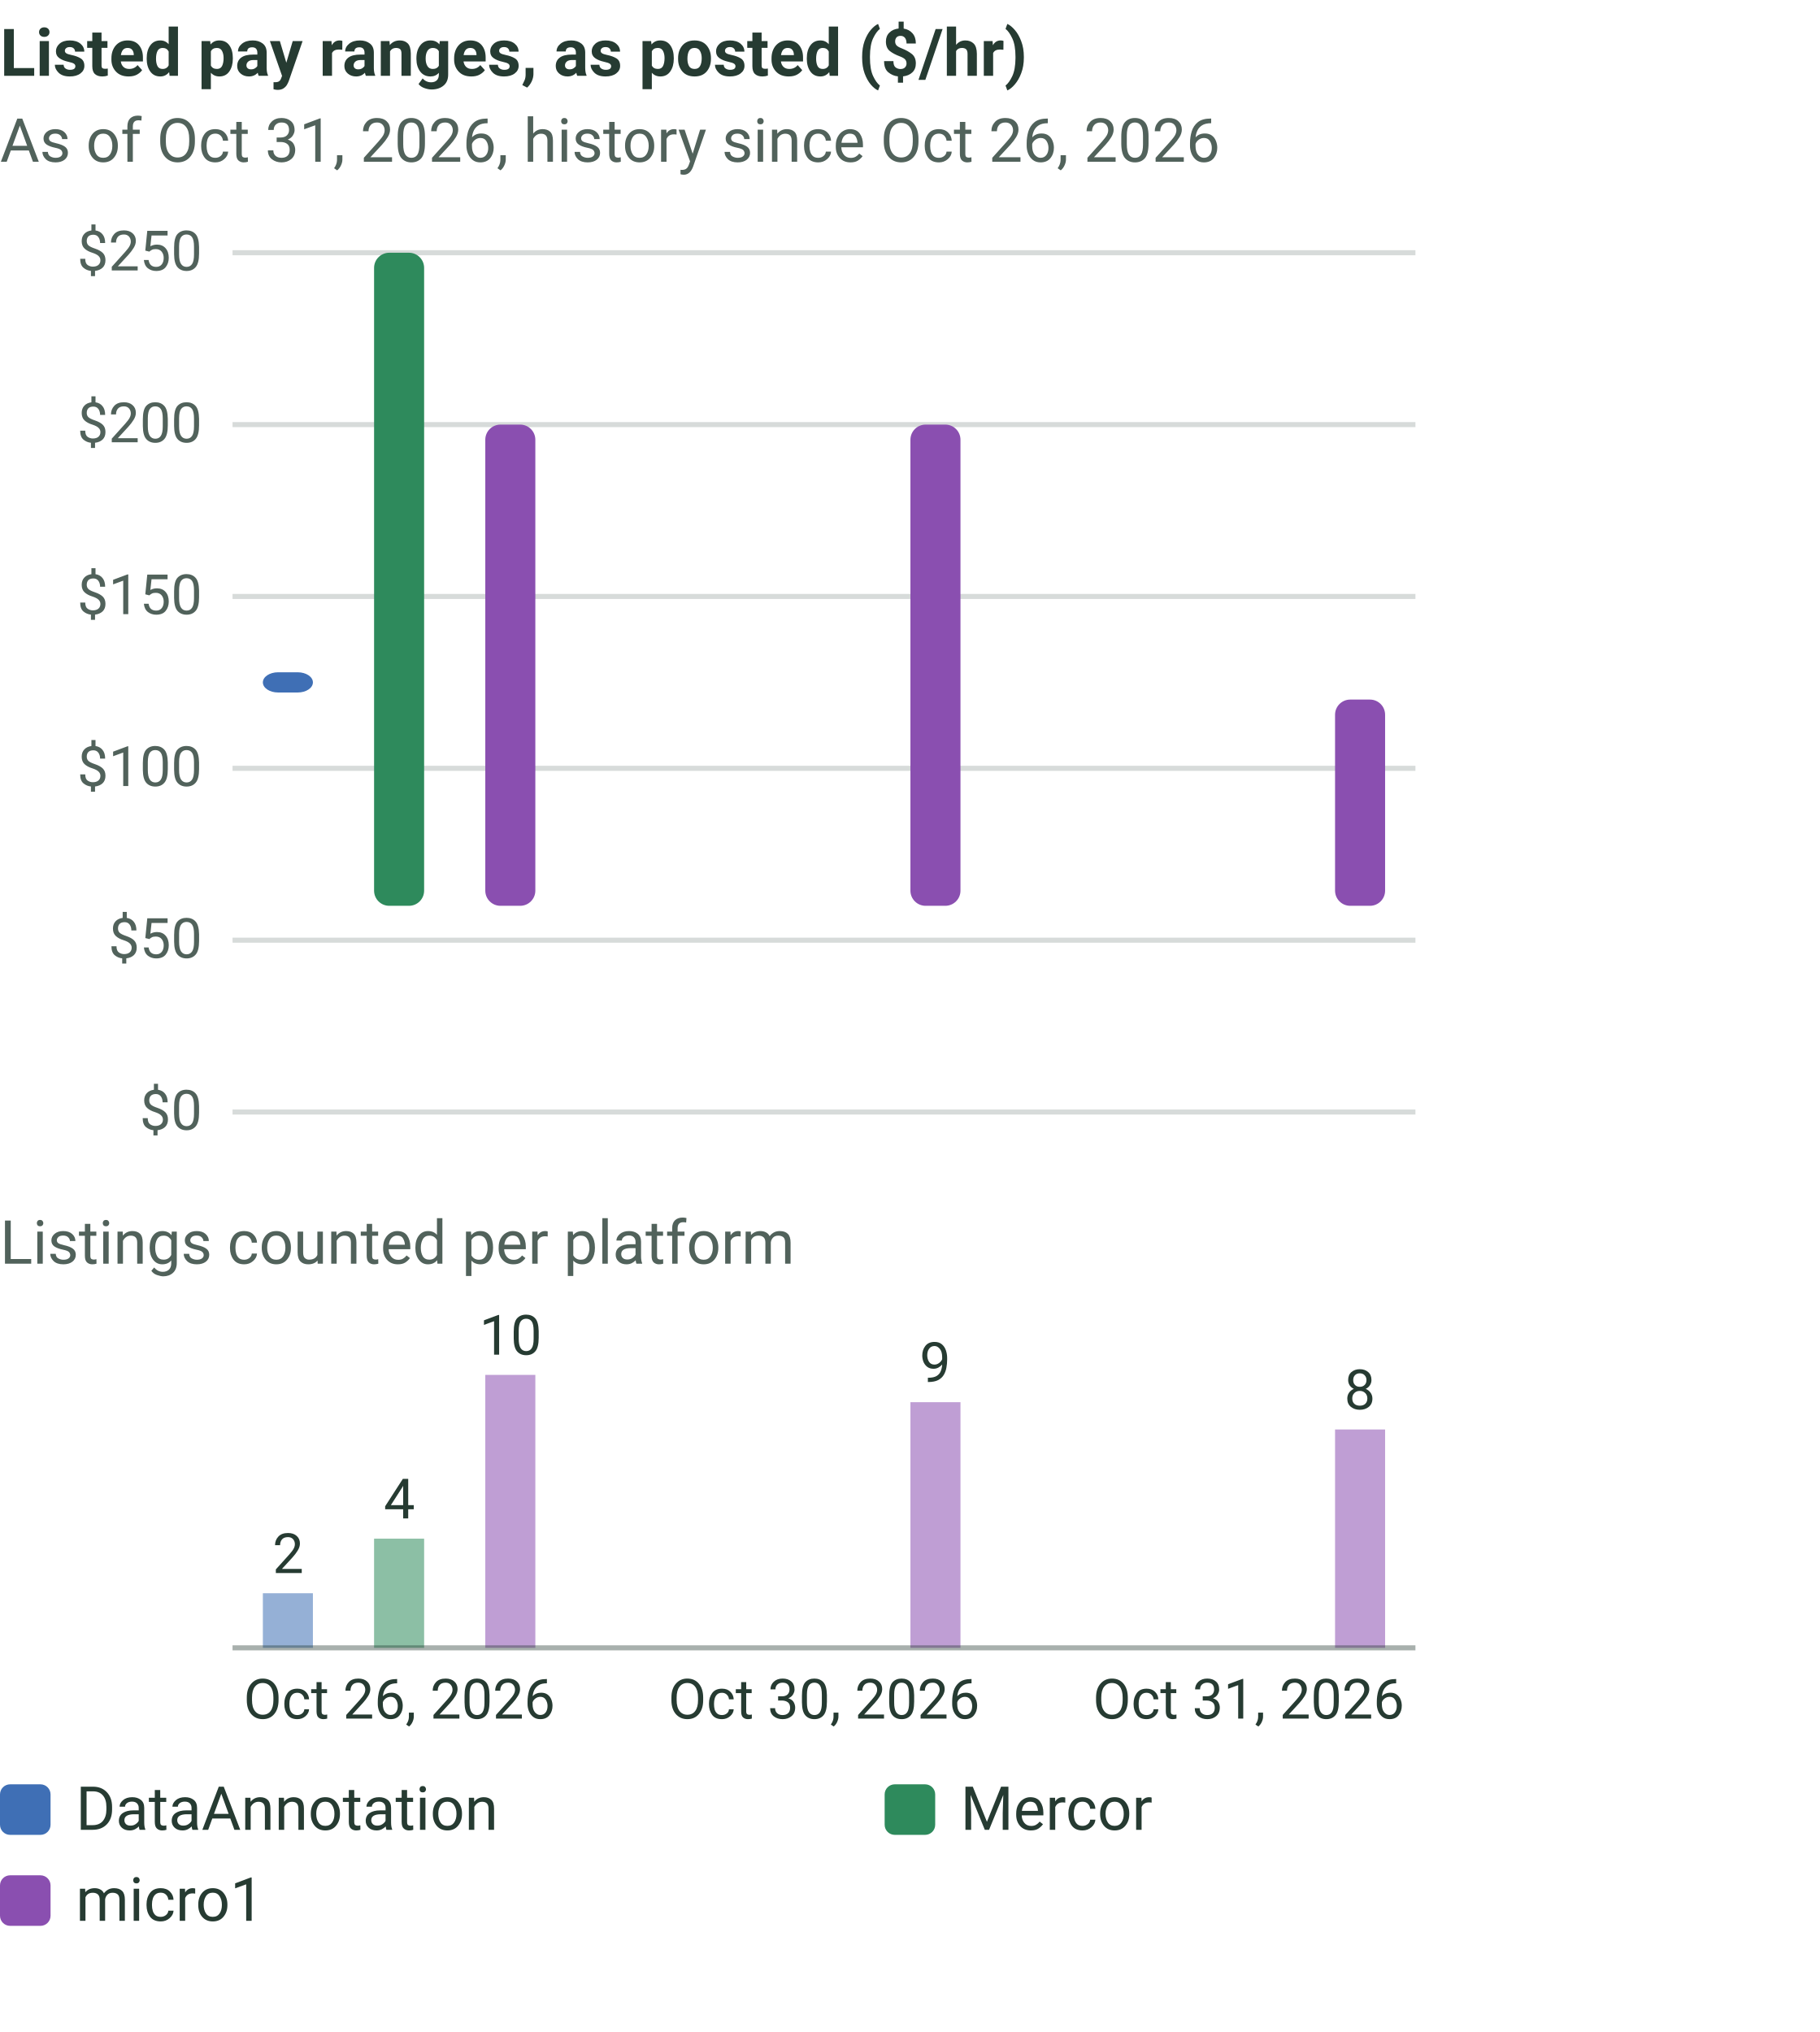
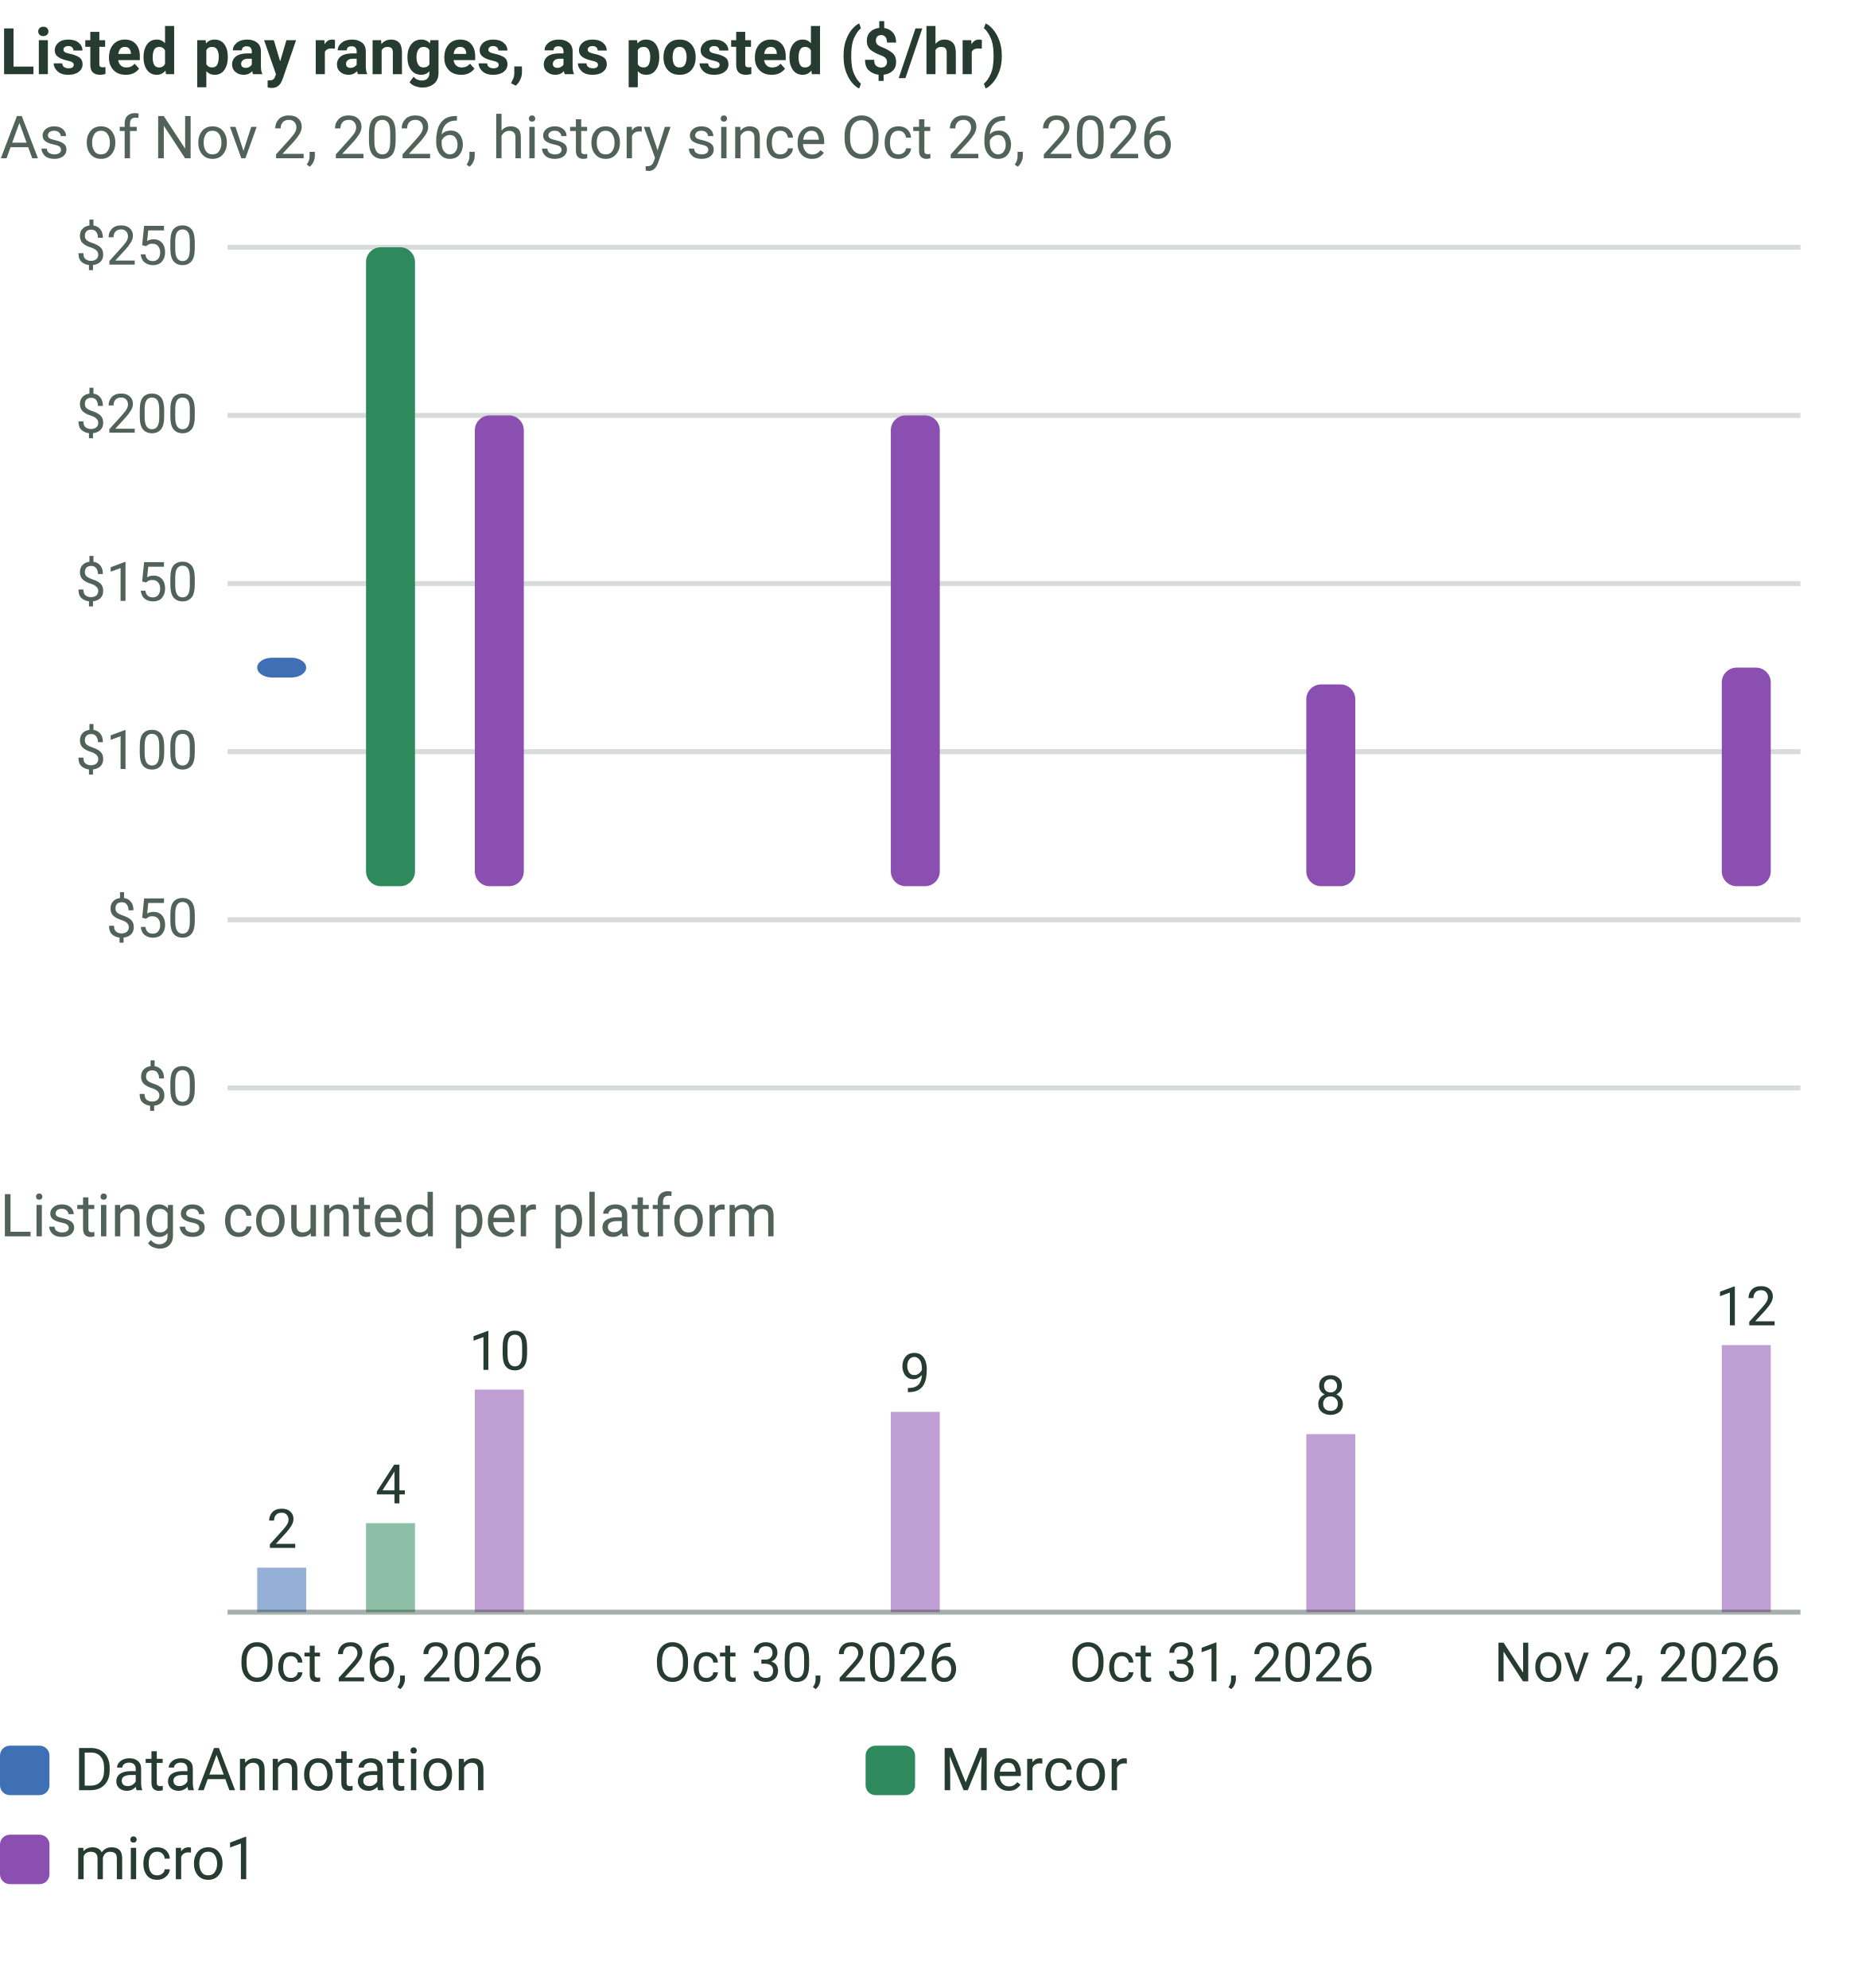
- <svg xmlns="http://www.w3.org/2000/svg" class="pt-chart-svg" viewBox="0 0 360 402" width="100%" role="img" aria-labelledby="ptc-medicine-and-health-title ptc-medicine-and-health-desc" preserveAspectRatio="xMinYMin meet" font-family="system-ui, -apple-system, Segoe UI, Roboto, sans-serif" font-size="12" style="max-width:360px;height:auto;color:#263b32;background:#fffdf6">
+ <svg xmlns="http://www.w3.org/2000/svg" class="pt-chart-svg" viewBox="0 0 374 402" width="100%" role="img" aria-labelledby="ptc-medicine-and-health-title ptc-medicine-and-health-desc" preserveAspectRatio="xMinYMin meet" font-family="system-ui, -apple-system, Segoe UI, Roboto, sans-serif" font-size="12" style="max-width:374px;height:auto;color:#263b32;background:#fffdf6">
  <text x="0" y="15" font-weight="700" font-size="13" fill="currentColor">Listed pay ranges, as posted ($/hr)</text>
-   <text x="0" y="32" font-size="12" fill="currentColor" opacity=".8">As of Oct 31, 2026, history since Oct 26, 2026</text>
-   <line x1="46" x2="280" y1="220.0" y2="220.0" stroke="currentColor" stroke-opacity=".18" />
+   <text x="0" y="32" font-size="12" fill="currentColor" opacity=".8">As of Nov 2, 2026, history since Oct 26, 2026</text>
+   <line x1="46" x2="364" y1="220.0" y2="220.0" stroke="currentColor" stroke-opacity=".18" />
  <text x="40" y="223.5" text-anchor="end" font-size="11" fill="currentColor" opacity=".8">$0</text>
-   <line x1="46" x2="280" y1="186.0" y2="186.0" stroke="currentColor" stroke-opacity=".18" />
+   <line x1="46" x2="364" y1="186.0" y2="186.0" stroke="currentColor" stroke-opacity=".18" />
  <text x="40" y="189.5" text-anchor="end" font-size="11" fill="currentColor" opacity=".8">$50</text>
-   <line x1="46" x2="280" y1="152.0" y2="152.0" stroke="currentColor" stroke-opacity=".18" />
+   <line x1="46" x2="364" y1="152.0" y2="152.0" stroke="currentColor" stroke-opacity=".18" />
  <text x="40" y="155.5" text-anchor="end" font-size="11" fill="currentColor" opacity=".8">$100</text>
-   <line x1="46" x2="280" y1="118.0" y2="118.0" stroke="currentColor" stroke-opacity=".18" />
+   <line x1="46" x2="364" y1="118.0" y2="118.0" stroke="currentColor" stroke-opacity=".18" />
  <text x="40" y="121.5" text-anchor="end" font-size="11" fill="currentColor" opacity=".8">$150</text>
-   <line x1="46" x2="280" y1="84.0" y2="84.0" stroke="currentColor" stroke-opacity=".18" />
+   <line x1="46" x2="364" y1="84.0" y2="84.0" stroke="currentColor" stroke-opacity=".18" />
  <text x="40" y="87.5" text-anchor="end" font-size="11" fill="currentColor" opacity=".8">$200</text>
-   <line x1="46" x2="280" y1="50.0" y2="50.0" stroke="currentColor" stroke-opacity=".18" />
+   <line x1="46" x2="364" y1="50.0" y2="50.0" stroke="currentColor" stroke-opacity=".18" />
  <text x="40" y="53.5" text-anchor="end" font-size="11" fill="currentColor" opacity=".8">$250</text>
  <rect x="52.0" y="133.0" width="9.9" height="4.0" rx="3" fill="#3f6fb5" />
-   <rect x="52.0" y="315.2" width="9.9" height="10.8" fill="#3f6fb5" fill-opacity=".55" />
-   <text x="57.0" y="311.2" text-anchor="middle" font-size="11" fill="currentColor">2</text>
+   <rect x="52.0" y="317.0" width="9.9" height="9.0" fill="#3f6fb5" fill-opacity=".55" />
+   <text x="57.0" y="313.0" text-anchor="middle" font-size="11" fill="currentColor">2</text>
  <rect x="74.0" y="50.0" width="9.9" height="129.2" rx="3" fill="#2e8a5c" />
-   <rect x="74.0" y="304.4" width="9.9" height="21.6" fill="#2e8a5c" fill-opacity=".55" />
-   <text x="79.0" y="300.4" text-anchor="middle" font-size="11" fill="currentColor">4</text>
+   <rect x="74.0" y="308.0" width="9.9" height="18.0" fill="#2e8a5c" fill-opacity=".55" />
+   <text x="79.0" y="304.0" text-anchor="middle" font-size="11" fill="currentColor">4</text>
  <rect x="96.0" y="84.0" width="9.9" height="95.2" rx="3" fill="#8a4fb0" />
-   <rect x="96.0" y="272.0" width="9.9" height="54.0" fill="#8a4fb0" fill-opacity=".55" />
-   <text x="101.0" y="268.0" text-anchor="middle" font-size="11" fill="currentColor">10</text>
+   <rect x="96.0" y="281.0" width="9.9" height="45.0" fill="#8a4fb0" fill-opacity=".55" />
+   <text x="101.0" y="277.0" text-anchor="middle" font-size="11" fill="currentColor">10</text>
  <text x="79.0" y="340" text-anchor="middle" font-size="11" fill="currentColor">Oct 26, 2026</text>
  <rect x="180.1" y="84.0" width="9.9" height="95.2" rx="3" fill="#8a4fb0" />
-   <rect x="180.1" y="277.4" width="9.9" height="48.6" fill="#8a4fb0" fill-opacity=".55" />
-   <text x="185.0" y="273.4" text-anchor="middle" font-size="11" fill="currentColor">9</text>
+   <rect x="180.1" y="285.5" width="9.9" height="40.5" fill="#8a4fb0" fill-opacity=".55" />
+   <text x="185.0" y="281.5" text-anchor="middle" font-size="11" fill="currentColor">9</text>
  <text x="163.0" y="340" text-anchor="middle" font-size="11" fill="currentColor">Oct 30, 2026</text>
  <rect x="264.1" y="138.4" width="9.9" height="40.8" rx="3" fill="#8a4fb0" />
-   <rect x="264.1" y="282.8" width="9.9" height="43.2" fill="#8a4fb0" fill-opacity=".55" />
-   <text x="269.0" y="278.8" text-anchor="middle" font-size="11" fill="currentColor">8</text>
+   <rect x="264.1" y="290.0" width="9.9" height="36.0" fill="#8a4fb0" fill-opacity=".55" />
+   <text x="269.0" y="286.0" text-anchor="middle" font-size="11" fill="currentColor">8</text>
  <text x="247.0" y="340" text-anchor="middle" font-size="11" fill="currentColor">Oct 31, 2026</text>
-   <line x1="46" x2="280" y1="326" y2="326" stroke="currentColor" stroke-opacity=".4" />
+   <rect x="348.1" y="135.0" width="9.9" height="44.2" rx="3" fill="#8a4fb0" />
+   <rect x="348.1" y="272.0" width="9.9" height="54.0" fill="#8a4fb0" fill-opacity=".55" />
+   <text x="353.0" y="268.0" text-anchor="middle" font-size="11" fill="currentColor">12</text>
+   <text x="331.0" y="340" text-anchor="middle" font-size="11" fill="currentColor">Nov 2, 2026</text>
+   <line x1="46" x2="364" y1="326" y2="326" stroke="currentColor" stroke-opacity=".4" />
  <text x="0" y="250" font-size="12" fill="currentColor" opacity=".8">Listings counted per platform</text>
  <rect x="0" y="353" width="10" height="10" rx="2" fill="#3f6fb5" />
  <text x="15" y="362" font-size="12" fill="currentColor">DataAnnotation</text>
  <rect x="175" y="353" width="10" height="10" rx="2" fill="#2e8a5c" />
  <text x="190" y="362" font-size="12" fill="currentColor">Mercor</text>
  <rect x="0" y="371" width="10" height="10" rx="2" fill="#8a4fb0" />
  <text x="15" y="380" font-size="12" fill="currentColor">micro1</text>
</svg>
